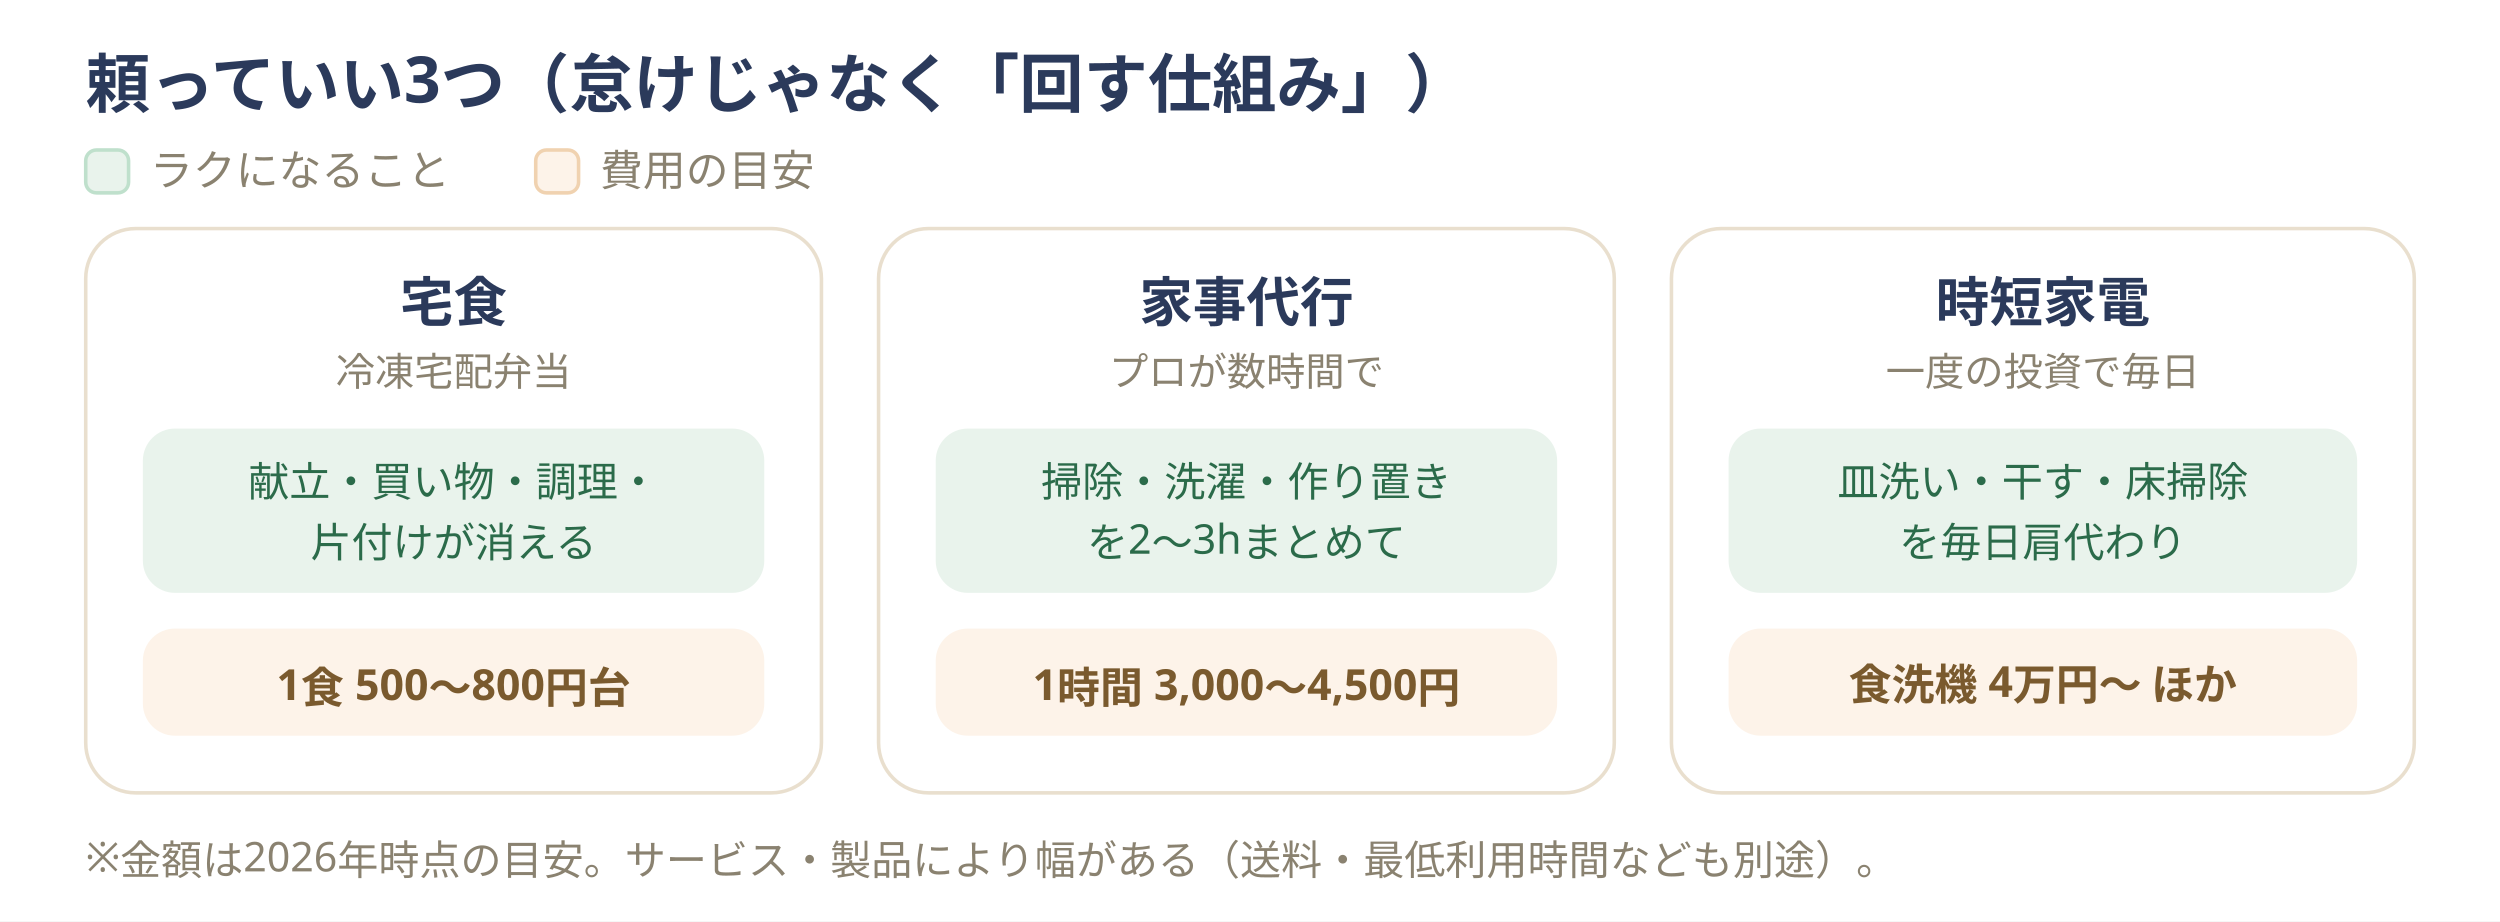
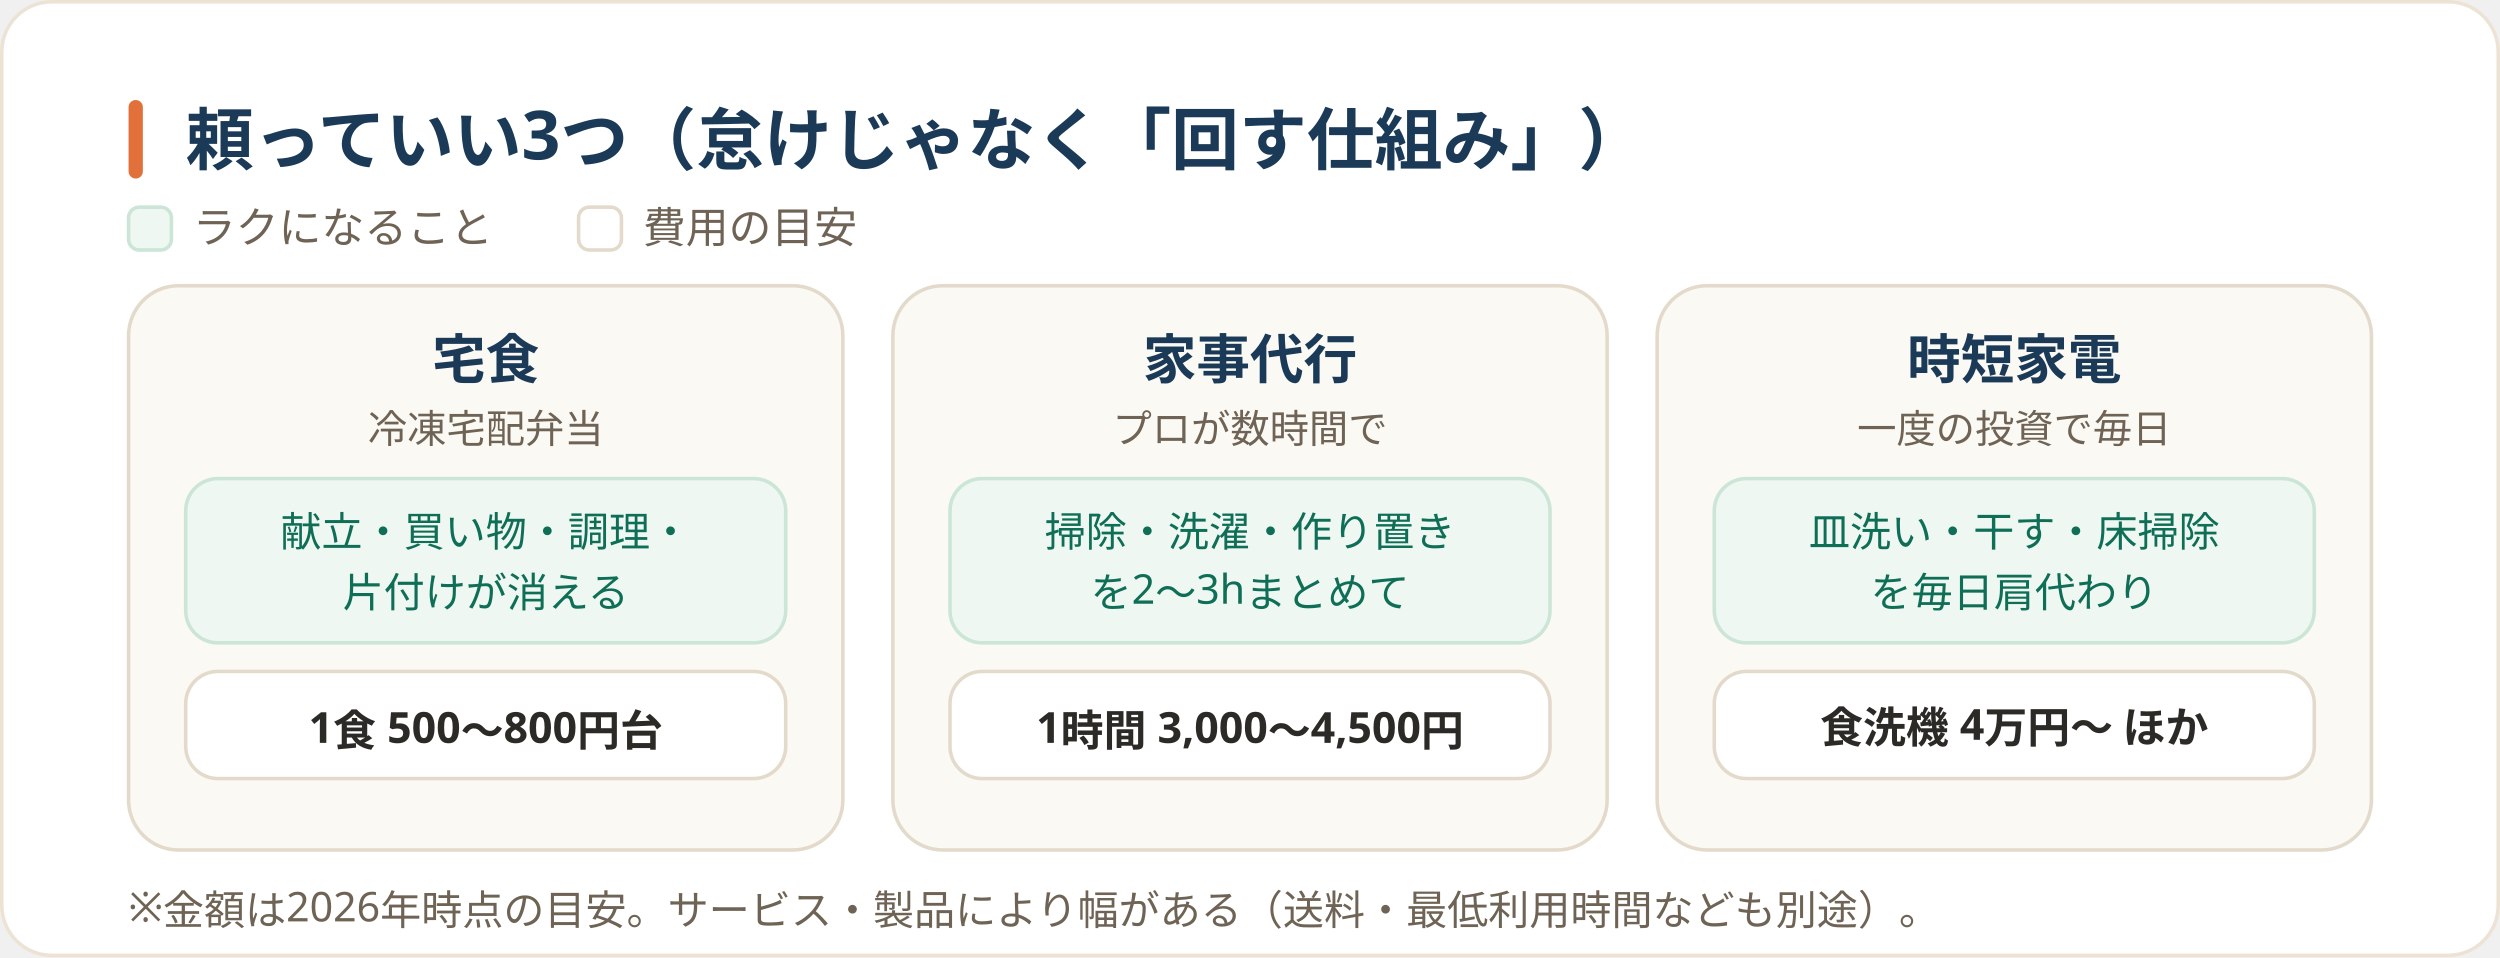
- <svg xmlns="http://www.w3.org/2000/svg" viewBox="0 0 700 258" role="img" aria-labelledby="t d" font-family="'Noto Sans JP','Hiragino Kaku Gothic ProN',sans-serif">
-   <rect width="700" height="258" fill="#ffffff" />
-   <text x="24" y="30" font-size="18" font-weight="700" fill="#2b3a5b">頼っていい3つ（怠けじゃなく「回す仕組み」）</text>
+ <svg xmlns="http://www.w3.org/2000/svg" viewBox="0 0 700 268" role="img" aria-labelledby="t d" font-family="'Zen Kaku Gothic New','Noto Sans JP','Hiragino Kaku Gothic ProN',sans-serif">
+   <rect x="0.5" y="0.5" width="699" height="267" rx="14" fill="#FFFFFF" stroke="#ECE3D5" />
+   <rect x="36" y="28" width="4" height="22" rx="2" fill="#E2703A" />
+   <text x="52" y="46" font-size="19" font-weight="800" fill="#1B3A57">頼っていい3つ（怠けじゃなく「回す仕組み」）</text>
  <g font-size="12">
-     <rect x="24" y="42" width="12" height="12" rx="3" fill="#e9f3ec" stroke="#bfe0cc" />
-     <text x="42" y="52" fill="#8a8270">ラクになること</text>
-     <rect x="150" y="42" width="12" height="12" rx="3" fill="#fdf3e9" stroke="#f0d2b0" />
-     <text x="168" y="52" fill="#8a8270">費用の目安</text>
+     <rect x="36" y="58" width="12" height="12" rx="3" fill="#EFF7F2" stroke="#CBE5D6" />
+     <text x="54" y="68" fill="#6E6354">ラクになること</text>
+     <rect x="162" y="58" width="12" height="12" rx="3" fill="#FFFFFF" stroke="#E4DACB" />
+     <text x="180" y="68" fill="#6E6354">費用の目安</text>
  </g>
-   <g>
-     <rect x="24" y="64" width="206" height="158" rx="14" fill="#ffffff" stroke="#e9dfce" />
-     <text x="127" y="90" font-size="15" font-weight="700" fill="#2b3a5b" text-anchor="middle">宅食</text>
-     <text x="127" y="108" font-size="11" fill="#8a8270" text-anchor="middle">冷凍宅配弁当</text>
-     <rect x="40" y="120" width="174" height="46" rx="9" fill="#e9f3ec" />
-     <text x="127" y="139" font-size="11.5" fill="#2b6b4a" text-anchor="middle">献立・買い物・調理・</text>
-     <text x="127" y="156" font-size="11.5" fill="#2b6b4a" text-anchor="middle">片付けが消える</text>
-     <rect x="40" y="176" width="174" height="30" rx="9" fill="#fdf3e9" />
-     <text x="127" y="196" font-size="12" font-weight="700" fill="#7a5a2e" text-anchor="middle">1食 500〜800円台</text>
-   </g>
-   <g>
-     <rect x="246" y="64" width="206" height="158" rx="14" fill="#ffffff" stroke="#e9dfce" />
-     <text x="349" y="90" font-size="15" font-weight="700" fill="#2b3a5b" text-anchor="middle">家事代行</text>
-     <text x="349" y="108" font-size="11" fill="#8a8270" text-anchor="middle">プロが数時間で</text>
-     <rect x="262" y="120" width="174" height="46" rx="9" fill="#e9f3ec" />
-     <text x="349" y="139" font-size="11.5" fill="#2b6b4a" text-anchor="middle">掃除・洗濯・作り置き</text>
-     <text x="349" y="156" font-size="11.5" fill="#2b6b4a" text-anchor="middle">を2〜3hまとめて</text>
-     <rect x="262" y="176" width="174" height="30" rx="9" fill="#fdf3e9" />
-     <text x="349" y="196" font-size="12" font-weight="700" fill="#7a5a2e" text-anchor="middle">1時間 3,000〜4,500円</text>
-   </g>
-   <g>
-     <rect x="468" y="64" width="208" height="158" rx="14" fill="#ffffff" stroke="#e9dfce" />
-     <text x="572" y="90" font-size="15" font-weight="700" fill="#2b3a5b" text-anchor="middle">時短家電</text>
-     <text x="572" y="108" font-size="11" fill="#8a8270" text-anchor="middle">一度の投資で毎日</text>
-     <rect x="484" y="120" width="176" height="46" rx="9" fill="#e9f3ec" />
-     <text x="572" y="139" font-size="11.5" fill="#2b6b4a" text-anchor="middle">皿洗い・干す・床掃除</text>
-     <text x="572" y="156" font-size="11.5" fill="#2b6b4a" text-anchor="middle">を毎日肩代わり</text>
-     <rect x="484" y="176" width="176" height="30" rx="9" fill="#fdf3e9" />
-     <text x="572" y="196" font-size="12" font-weight="700" fill="#7a5a2e" text-anchor="middle">食洗機 4万円〜 ほか</text>
-   </g>
-   <text x="24" y="244" font-size="11.5" fill="#8a8270">※金額は2026年時点の目安。サービス・製品により幅がある（送料・最低利用時間なども別途）。</text>
+   <rect x="36" y="80" width="200" height="158" rx="14" fill="#FBF9F4" stroke="#E4DACB" />
+   <text x="136" y="106" font-size="15" font-weight="700" fill="#1B3A57" text-anchor="middle">宅食</text>
+   <text x="136" y="124" font-size="11" fill="#6E6354" text-anchor="middle">冷凍宅配弁当</text>
+   <rect x="52" y="134" width="168" height="46" rx="9" fill="#EFF7F2" stroke="#CBE5D6" />
+   <text x="136" y="153" font-size="11.5" fill="#0F6E56" text-anchor="middle">献立・買い物・調理・</text>
+   <text x="136" y="170" font-size="11.5" fill="#0F6E56" text-anchor="middle">片付けが消える</text>
+   <rect x="52" y="188" width="168" height="30" rx="9" fill="#FFFFFF" stroke="#E4DACB" />
+   <text x="136" y="208" font-size="12" font-weight="700" fill="#2C2A26" text-anchor="middle">1食 500〜800円台</text>
+   <rect x="250" y="80" width="200" height="158" rx="14" fill="#FBF9F4" stroke="#E4DACB" />
+   <text x="350" y="106" font-size="15" font-weight="700" fill="#1B3A57" text-anchor="middle">家事代行</text>
+   <text x="350" y="124" font-size="11" fill="#6E6354" text-anchor="middle">プロが数時間で</text>
+   <rect x="266" y="134" width="168" height="46" rx="9" fill="#EFF7F2" stroke="#CBE5D6" />
+   <text x="350" y="153" font-size="11.5" fill="#0F6E56" text-anchor="middle">掃除・洗濯・作り置き</text>
+   <text x="350" y="170" font-size="11.5" fill="#0F6E56" text-anchor="middle">を2〜3hまとめて</text>
+   <rect x="266" y="188" width="168" height="30" rx="9" fill="#FFFFFF" stroke="#E4DACB" />
+   <text x="350" y="208" font-size="12" font-weight="700" fill="#2C2A26" text-anchor="middle">1時間 3,000〜4,500円</text>
+   <rect x="464" y="80" width="200" height="158" rx="14" fill="#FBF9F4" stroke="#E4DACB" />
+   <text x="564" y="106" font-size="15" font-weight="700" fill="#1B3A57" text-anchor="middle">時短家電</text>
+   <text x="564" y="124" font-size="11" fill="#6E6354" text-anchor="middle">一度の投資で毎日</text>
+   <rect x="480" y="134" width="168" height="46" rx="9" fill="#EFF7F2" stroke="#CBE5D6" />
+   <text x="564" y="153" font-size="11.5" fill="#0F6E56" text-anchor="middle">皿洗い・干す・床掃除</text>
+   <text x="564" y="170" font-size="11.5" fill="#0F6E56" text-anchor="middle">を毎日肩代わり</text>
+   <rect x="480" y="188" width="168" height="30" rx="9" fill="#FFFFFF" stroke="#E4DACB" />
+   <text x="564" y="208" font-size="12" font-weight="700" fill="#2C2A26" text-anchor="middle">食洗機 4万円〜 ほか</text>
+   <text x="36" y="258" font-size="11.5" fill="#6E6354">※金額は2026年時点の目安。サービス・製品により幅がある（送料・最低利用時間なども別途）。</text>
</svg>
